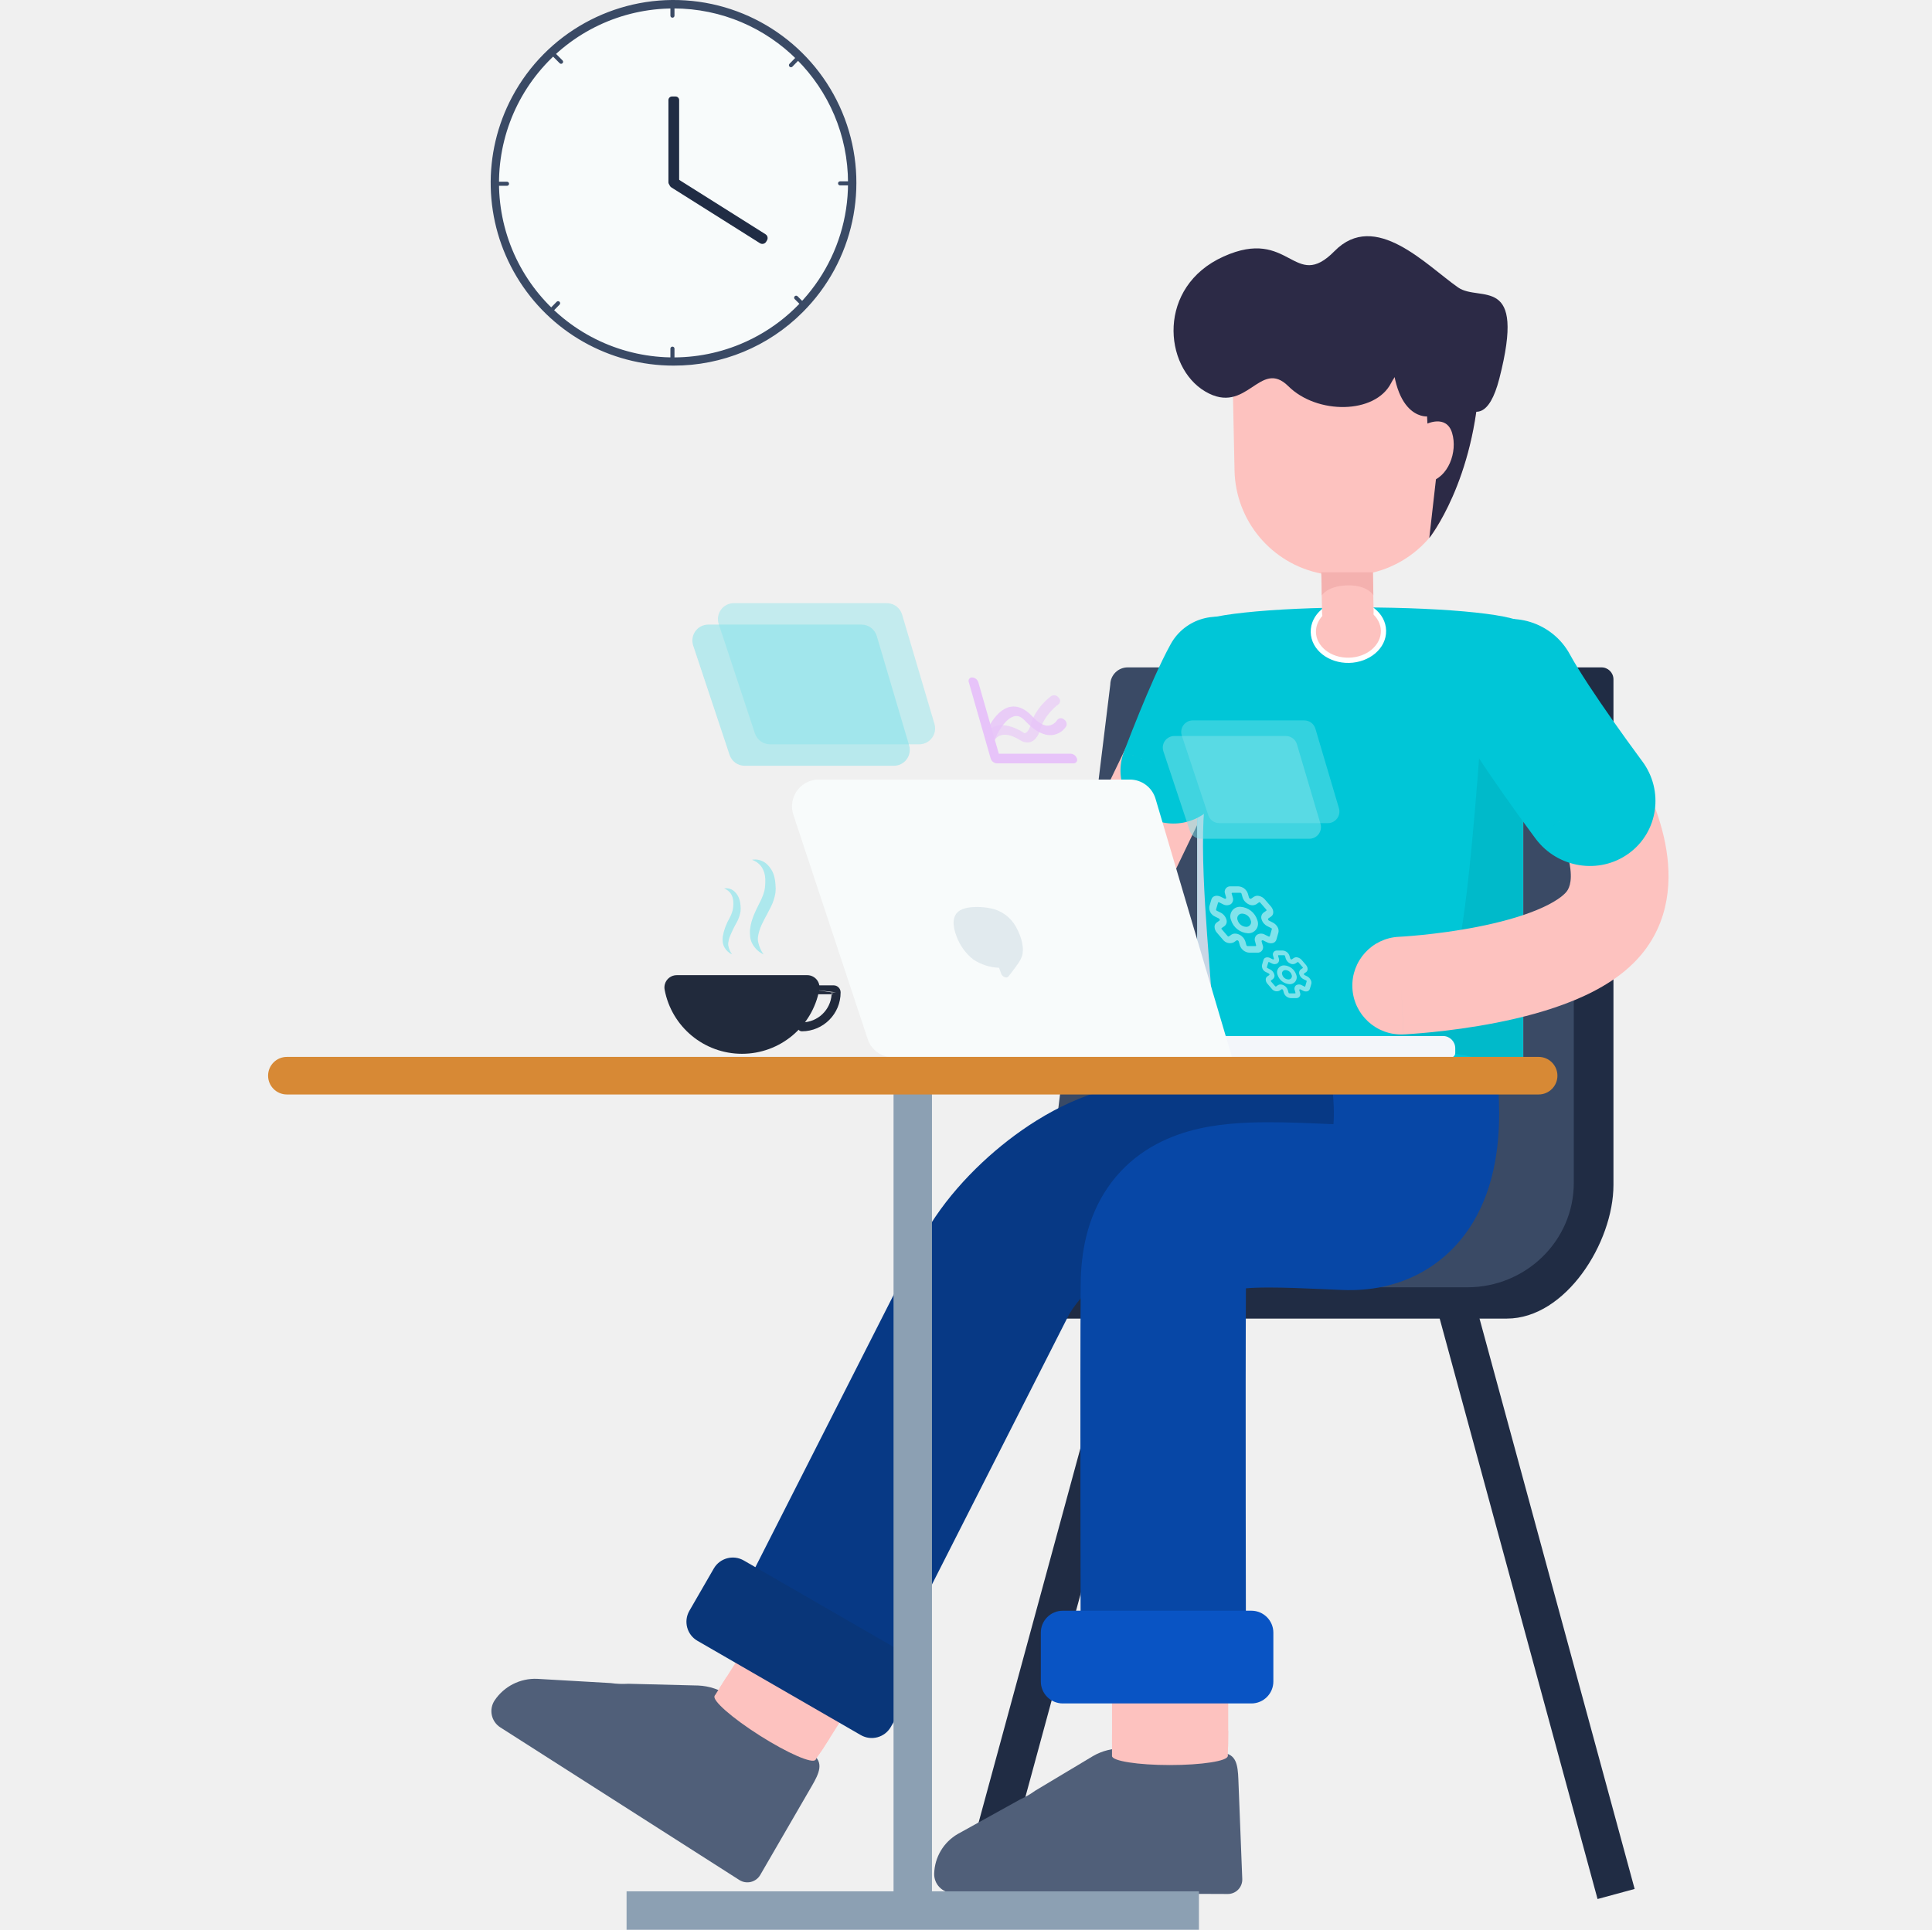
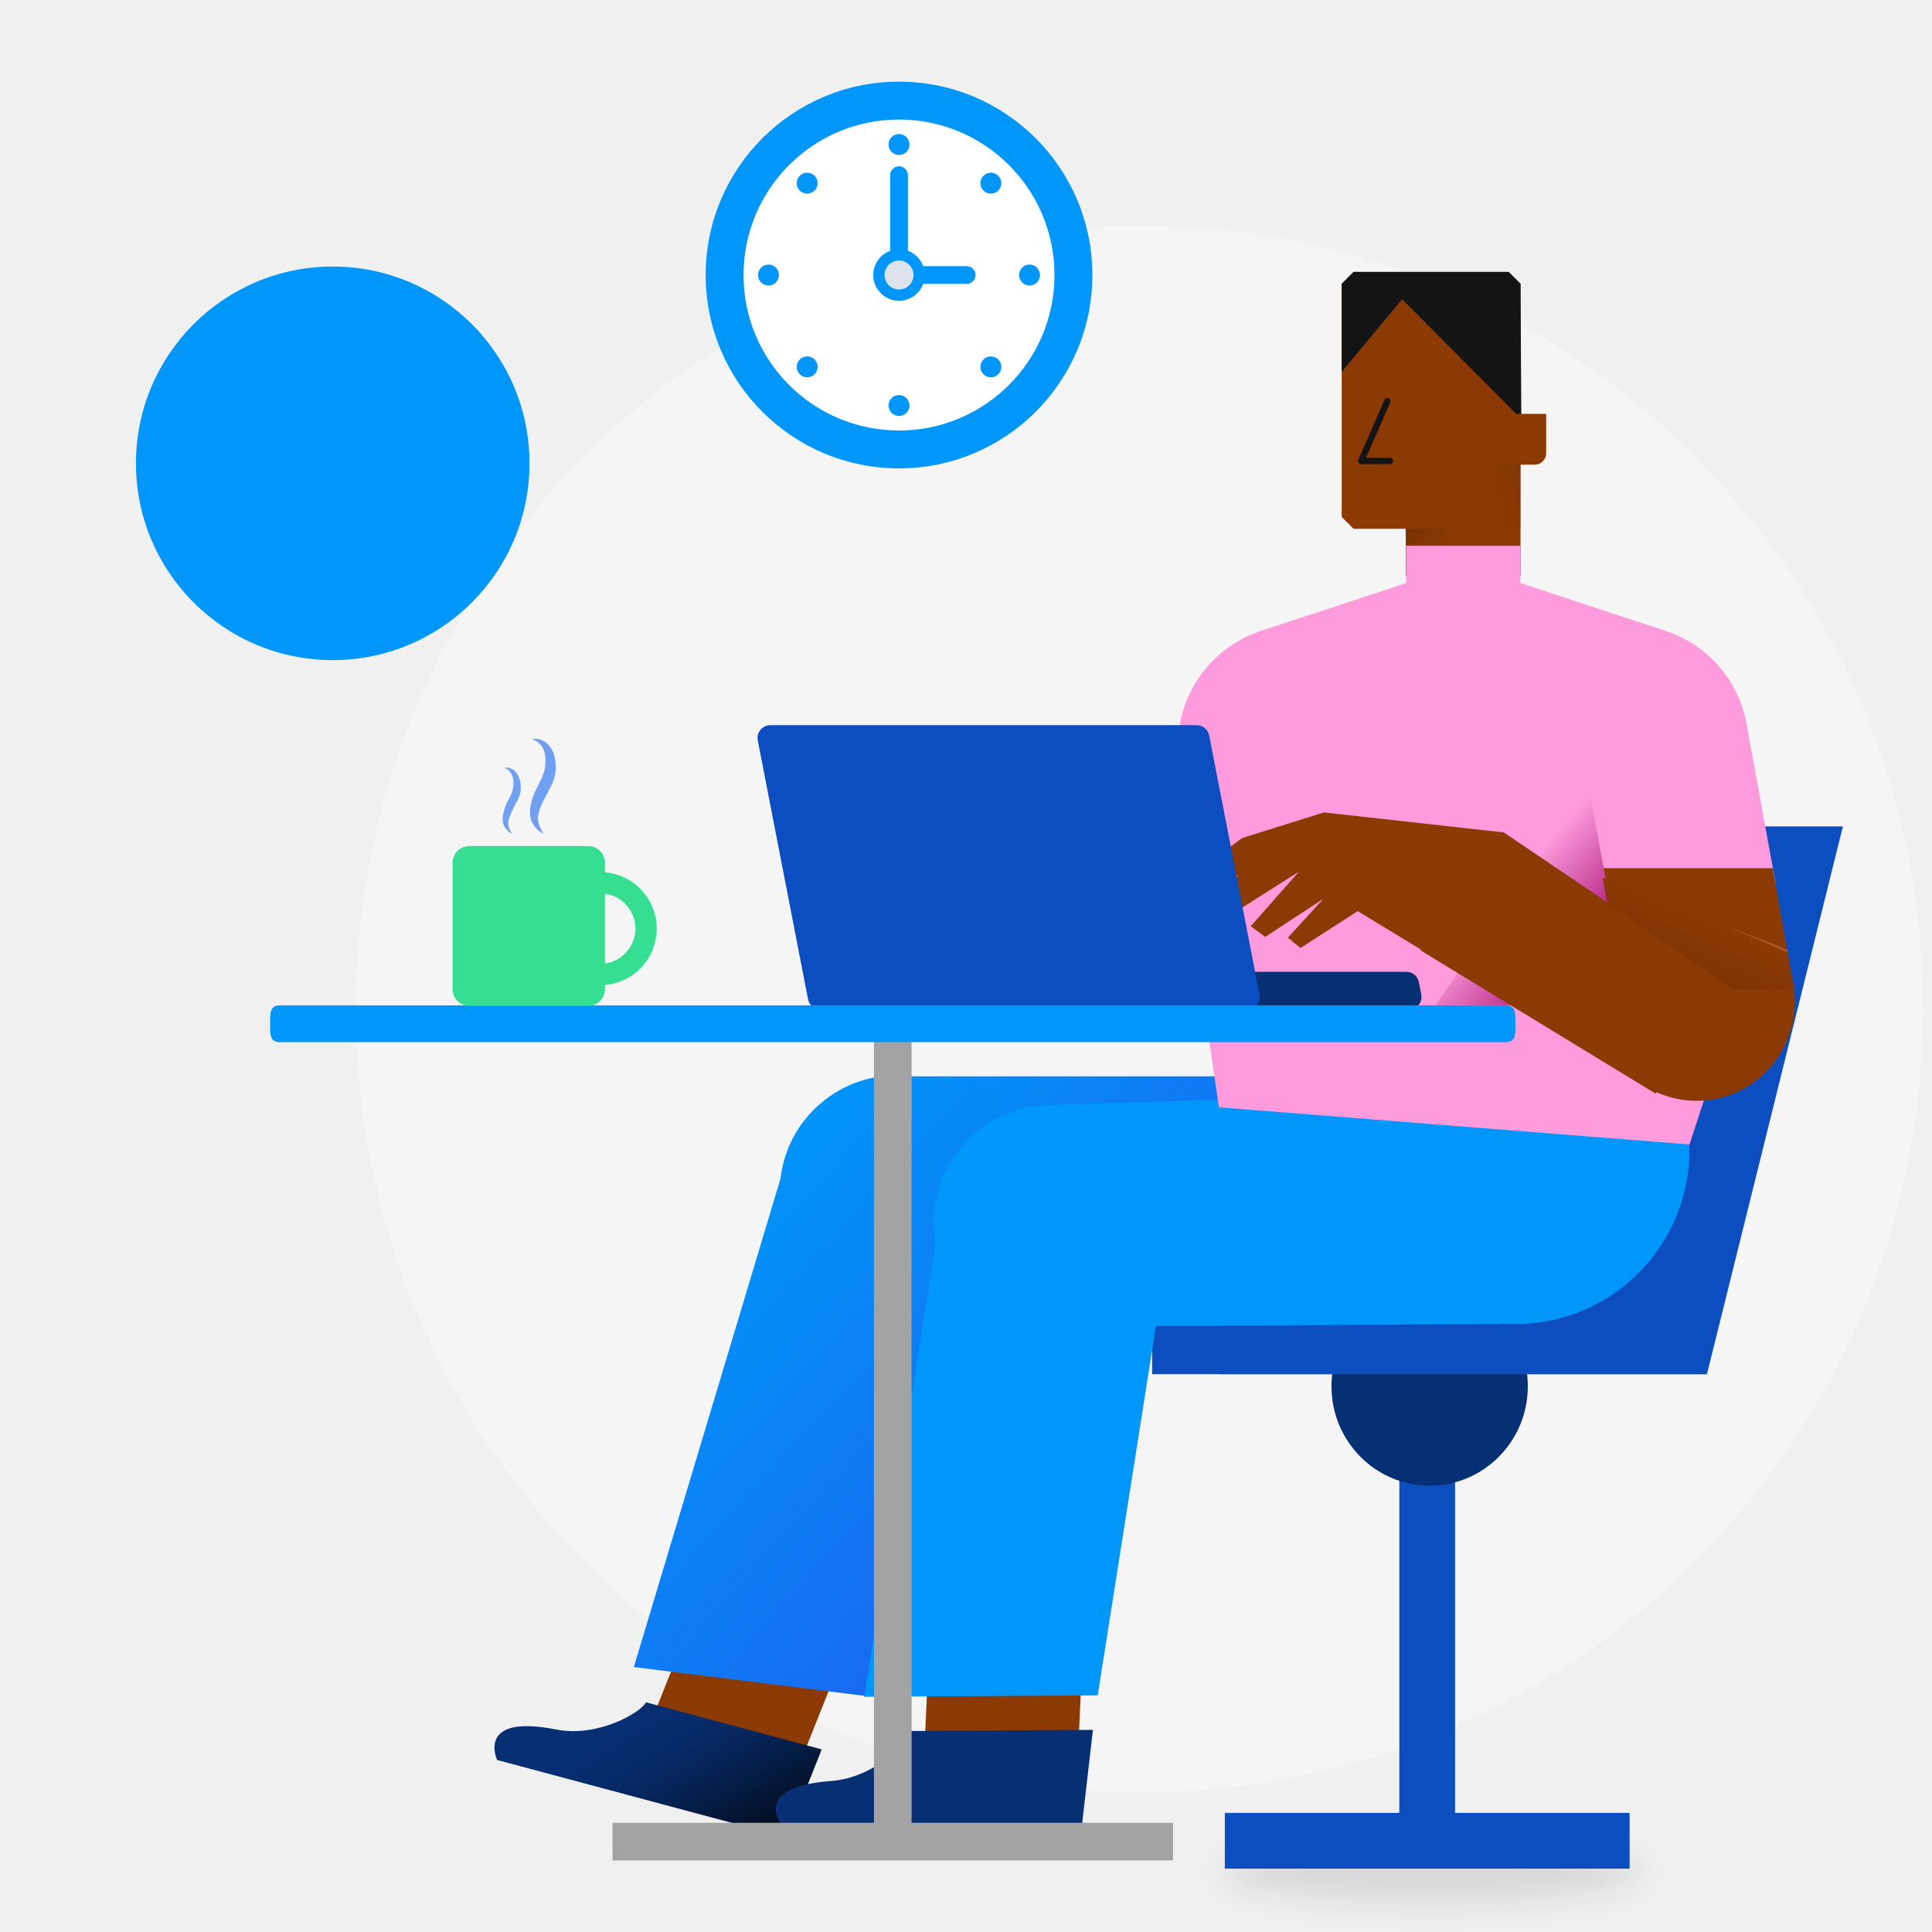
- <svg xmlns="http://www.w3.org/2000/svg" width="1081" height="1080" viewBox="0 0 1081 1080" fill="none">
-   <path fill-rule="evenodd" clip-rule="evenodd" d="M893.871 1062.8 794.69 698.039l20.752-5.642 99.181 364.763-20.752 5.64Zm-359.17 4.44L633.9 702.483l20.752 5.644-99.199 364.763-20.752-5.65Z" fill="#202C44" />
-   <path d="M541.245 720.37h102.216V383.129a9.734 9.734 0 0 1 9.827-9.624H896.03a6.685 6.685 0 0 1 6.737 6.608v283.032c0 32.259-26.706 74.807-59.631 74.807H540.837a8.868 8.868 0 0 1-8.846-9.661 9.251 9.251 0 0 1 9.254-7.921Z" fill="#202C44" />
-   <path d="M579.87 720.444h241.077c32.924 0 59.63-26.151 59.63-58.409v-288.53H631.061a9.737 9.737 0 0 0-9.827 9.624L579.87 720.444Z" fill="#3A4A65" />
-   <path fill-rule="evenodd" clip-rule="evenodd" d="M474.512 893.869c15.643 9.907 20.293 30.619 10.386 46.261l-24.355 38.459c-9.907 15.642-30.619 20.293-46.262 10.386s-20.293-30.619-10.386-46.261l24.356-38.459c9.906-15.642 30.618-20.293 46.261-10.386Z" fill="#FDC2BF" />
-   <path d="M454.261 999.479 425.39 1049.3a8.234 8.234 0 0 1-2.223 2.5 8.33 8.33 0 0 1-3.027 1.43c-1.094.26-2.231.3-3.342.12a8.21 8.21 0 0 1-3.124-1.2L279.94 966.74a10.808 10.808 0 0 1-3.146-15.158 27.279 27.279 0 0 1 23.727-12.011l41.178 2.369c3.286.462 6.609.592 9.92.388l38.995.981a32.52 32.52 0 0 1 17.323 5.83l46.509 32.462c6.755 4.719 3.942 10.753-.185 17.878Z" fill="#505F79" />
-   <path d="M456.305 984.864c1.547-2.444-9.835-12.426-25.423-22.295-15.587-9.87-29.478-15.889-31.026-13.445-1.547 2.444 9.835 12.426 25.423 22.295 15.588 9.869 29.478 15.889 31.026 13.445Z" fill="#FDC2BF" />
-   <path d="m406.494 938.59-6.644 10.512 56.429 35.738 7.976-12.122-57.761-34.128Z" fill="#FDC2BF" />
-   <path fill-rule="evenodd" clip-rule="evenodd" d="M654.713 898.772c17.954 0 32.508 14.554 32.508 32.508v44.122c0 17.953-14.554 32.508-32.508 32.508s-32.508-14.555-32.508-32.508V931.28c0-17.954 14.554-32.508 32.508-32.508Z" fill="#FDC2BF" />
-   <path d="m692.894 995.797 2.184 55.783a8.06 8.06 0 0 1-.525 3.19 8.148 8.148 0 0 1-1.736 2.74 8.082 8.082 0 0 1-2.67 1.83 8.06 8.06 0 0 1-3.175.64l-153.833-.61c-1.398 0-2.781-.29-4.067-.84a10.283 10.283 0 0 1-3.423-2.35 10.47 10.47 0 0 1-2.949-7.58 26.42 26.42 0 0 1 3.708-12.83 26.412 26.412 0 0 1 9.507-9.38l34.942-19.36a46.924 46.924 0 0 0 8.328-4.83l32.388-19.414a31.456 31.456 0 0 1 17.193-4.201l54.985 2.462c7.996.37 8.828 6.773 9.143 14.75Z" fill="#505F79" />
-   <path d="M654.583 987.819c17.887 0 32.388-2.27 32.388-5.071 0-2.801-14.501-5.071-32.388-5.071s-32.388 2.27-32.388 5.071c0 2.801 14.501 5.071 32.388 5.071Z" fill="#FDC2BF" />
-   <path d="M622.195 970.7v12.049h64.776l.241-14.066-65.017 2.017Z" fill="#FDC2BF" />
-   <path fill-rule="evenodd" clip-rule="evenodd" d="m773.466 692.577-128.871 6.537h-1.114c.017 0 .026.001.026.002.001.015-2.127.188-6.551 2.152-4.666 2.071-10.252 5.416-16.102 9.942-12.519 9.684-20.959 20.562-23.697 26.373l-.289.614-108.205 213.161-82.465-41.86L513.83 697.465c10.825-22.564 30.403-43.905 50.437-59.403 19.045-14.733 47.215-30.939 77.77-31.418l126.744-6.429 4.685 92.362Z" fill="#073985" />
-   <path fill-rule="evenodd" clip-rule="evenodd" d="M737.846 571.307c.003.01.006.02 44.161-13.709 44.155-13.73 44.159-13.719 44.162-13.707l.027.085.047.154.134.44c.106.351.246.818.414 1.393a256.42 256.42 0 0 1 1.322 4.691 336.126 336.126 0 0 1 3.89 15.871c2.795 12.717 6.01 30.751 6.675 49.56.619 17.467-.623 42.334-12.34 64.209-6.324 11.806-16.045 23.342-30.26 31.399-14.186 8.04-29.795 10.885-45.152 10.239h-.013c-3.44-.144-6.708-.287-9.826-.424-12.324-.539-22.312-.976-31.288-.966-5.47.006-9.592.199-12.668.472-.174 25.482-.174 76.066-.128 120.832.023 22.755.058 43.935.087 59.428.014 7.746.027 14.07.036 18.456l.016 6.83c0 .001 0 .002-46.241.111-46.24.109-46.24.108-46.24.107l-.015-6.85a70342.636 70342.636 0 0 1-.124-77.988c-.046-45.483-.047-97.543.14-123.002.13-17.678 3.429-37.116 15.024-54.149 12.234-17.971 29.486-27.167 45.532-31.709 14.955-4.233 30.798-5.003 44.477-5.019 11.244-.013 23.892.544 36.402 1.095.222-2.771.291-6.045.158-9.801-.392-11.077-2.407-23.103-4.577-32.976a242.246 242.246 0 0 0-2.805-11.455 161.855 161.855 0 0 0-.837-2.976c-.091-.311-.155-.523-.187-.629l-.024-.078.007.022.014.044Z" fill="#0747A6" />
-   <path fill-rule="evenodd" clip-rule="evenodd" d="M690.236 356.209c13.61 6.546 19.337 22.885 12.792 36.495l-83.709 174.061c-6.545 13.61-22.884 19.337-36.494 12.792s-19.337-22.884-12.792-36.494l83.709-174.062c6.545-13.61 22.884-19.337 36.494-12.792Z" fill="#FDC2BF" />
-   <path d="m724.95 162.484 22.209 4.664c20.876-.444 43.788-19.303 54.892-3.35l.685-.869c11.863-2.777 26.521 6.755 25.096 47.082-1.851 54.097-26.077 88.484-26.077 88.484a59.984 59.984 0 0 1-33.646 21.968 60.8 60.8 0 0 1-12.807 1.629h-3.183a59.11 59.11 0 0 1-12.956-1.111 60.075 60.075 0 0 1-48.415-57.669l-1.332-64.017c-.518-33.109 2.387-36.126 35.534-36.811Z" fill="#FDC2BF" />
-   <path d="M802.809 162.929c-10.771 13.862-13.436 5.256-23.708 19.506-3.498 52.765 19.377 50.618 19.377 50.618l1.703 31.296 3.424 2.517-3.887 34.238s25.633-32.017 28.187-91.093c1.74-40.309-13.233-49.895-25.096-47.082Z" fill="#2C2A46" />
-   <path d="M761.038 339.951c50.377 0 91.204 4.368 91.204 9.753v252.385c0 5.385-40.827 9.753-91.204 9.753-50.377 0-91.204-4.368-91.204-9.753V349.704c0-5.385 40.846-9.753 91.204-9.753Z" fill="#00C6D7" />
-   <path d="M844.599 594.409c1.074-50.747-5.959-168.269-5.959-168.269 5.33 8.347 13.658 29.612 13.658 29.612v138.805l-7.699-.148Zm-165.345-13.547c-.592-27.761-7.662-84.69-5.867-122.149 1.481-31.129 11.827-46.027 11.827-46.027-5.331 8.328-15.38 33.313-15.38 33.313v111.729l9.42 23.134Z" fill="#C8D6E5" />
-   <path fill-rule="evenodd" clip-rule="evenodd" d="M695.333 348.881c14.315 7.93 19.491 25.962 11.561 40.277-3.997 7.216-9.512 19.843-14.397 31.785a909.273 909.273 0 0 0-7.586 19.187c-.199.52-.35.919-.45 1.184l-.141.372v.002c-5.756 15.318-22.839 23.071-38.157 17.316-15.319-5.755-23.073-22.838-17.318-38.157l27.738 10.419a28784.706 28784.706 0 0 1-27.737-10.422l.189-.501.505-1.329a963.1 963.1 0 0 1 8.109-20.51c4.84-11.83 11.521-27.436 17.407-38.061 7.93-14.315 25.962-19.491 40.277-11.562Z" fill="#00C6D7" />
-   <path d="M754.806 369.538c10.842-.225 19.482-7.648 19.296-16.58-.185-8.931-9.125-15.989-19.968-15.764-10.842.226-19.482 7.649-19.296 16.58.185 8.932 9.125 15.989 19.968 15.764Z" fill="#FDC2BF" />
-   <path fill-rule="evenodd" clip-rule="evenodd" d="M754.163 338.656c-10.313.214-18.028 7.216-17.864 15.088.163 7.872 8.162 14.547 18.476 14.333 10.313-.215 18.028-7.216 17.864-15.088-.163-7.872-8.162-14.547-18.476-14.333Zm-20.788 15.149c-.207-9.992 9.356-17.836 20.728-18.072 11.372-.237 21.252 7.204 21.46 17.195.207 9.991-9.356 17.836-20.728 18.072-11.372.236-21.252-7.204-21.46-17.195Z" fill="#fff" />
-   <path d="M755.079 306.878h-3.183a59.236 59.236 0 0 1-12.956-1.128l.26 11.696.518 25.337a12.956 12.956 0 0 0 13.195 12.696h2.999a12.957 12.957 0 0 0 12.659-13.214l-.519-24.8-.259-12.215a60.521 60.521 0 0 1-12.714 1.628Z" fill="#FDC2BF" />
-   <path d="m739.403 322.573.185 10.678s2.98-5.348 14.306-5.644c11.327-.297 14.547 5.552 14.547 5.552l-.259-12.863h-28.871l.092 2.277Z" fill="#F4B1AF" />
-   <path d="M805.492 207.68s-18.229-10.753-27.15 6.718c-8.92 17.471-41.438 17.656-57.465 1.758s-23.153 16.749-46.546 2.924-27.058-58.668 10.272-75.51c37.329-16.842 39.346 20.118 62.092-3.035 22.745-23.153 51.32 7.903 69.18 20.358 12.178 8.421 38.199-8.088 23.042 50.969-11.345 44.122-33.425-4.182-33.425-4.182Z" fill="#2C2A46" />
-   <path d="m799.648 269.678-1.74-32.295s11.382-5.737 14.584 4.942c3.202 10.678-2.24 24.984-12.844 27.353Z" fill="#FDC2BF" />
-   <path d="M827.997 418.644s-7.587 110.341-14.935 120.002c-28.853 38.033-20.895 40.309-52.024 44.047 0 0 89.002 8.68 91.204 19.322V455.696l-24.245-37.052Z" fill="#00BACA" />
-   <path fill-rule="evenodd" clip-rule="evenodd" d="M820.07 354.258c14.688-11.861 36.21-9.569 48.071 5.119l-26.595 21.475" fill="#00C6D7" />
-   <path d="M667.447 579.807h139.934a6.863 6.863 0 0 1 6.866 6.866v2.646a2.535 2.535 0 0 1-2.535 2.536H667.447v-12.048Z" fill="#F3F6FA" />
-   <path d="m646.534 446.979 42.696 144.357a.335.335 0 0 1-.168.389.34.34 0 0 1-.147.037H499.696a14.974 14.974 0 0 1-14.213-10.272l-41.586-125.517a14.98 14.98 0 0 1 2.085-13.482 14.98 14.98 0 0 1 5.326-4.566 14.98 14.98 0 0 1 6.821-1.643h173.969a14.992 14.992 0 0 1 14.436 10.697Z" fill="#F8FBFB" />
-   <path opacity=".6" d="M568.394 518.566a20.816 20.816 0 0 0-14.158-10.234 40.51 40.51 0 0 0-7.643-.74c-3.295 0-7.736.425-10.309 2.498-3.239 2.573-3.59 7.57-1.036 14.066a29.607 29.607 0 0 0 9.253 12.77 27.77 27.77 0 0 0 14.492 4.701l1.221 3.368a3.262 3.262 0 0 0 2.795 2.054h.166a1.397 1.397 0 0 0 .981-.462c1.148-1.444 2.665-3.369 4.09-5.368l.611-.869a18.942 18.942 0 0 0 2.887-4.96c1.444-4.239.185-10.513-3.35-16.824Z" fill="#D2DFE6" />
-   <path fill-rule="evenodd" clip-rule="evenodd" d="M824.882 354.867c11.038-10.307 28.341-9.715 38.649 1.322l-19.444 18.158c19.444-18.158 19.448-18.153 19.452-18.148l.039.041.08.087.255.275a287.688 287.688 0 0 1 3.936 4.39 405.11 405.11 0 0 1 10.327 12.256c8.28 10.22 19.139 24.577 28.976 40.696 9.666 15.839 19.275 34.871 23.769 54.26 4.478 19.324 4.738 43.319-10.684 63.683-10.407 13.746-25.899 22.343-39.481 27.95-14.143 5.838-29.601 9.787-43.337 12.499-13.87 2.737-26.794 4.367-36.199 5.316a376.56 376.56 0 0 1-11.375.981c-1.379.097-2.474.165-3.249.209-.388.023-.695.039-.918.051l-.27.013-.086.004-.043.003c-.005 0-.01 0-1.272-27.315l1.262 27.315c-15.086.697-27.881-10.968-28.577-26.054-.697-15.079 10.958-27.869 26.034-28.576h.006l.006-.001h.008l.109-.006.601-.033c.558-.032 1.423-.085 2.557-.164 2.273-.16 5.611-.425 9.717-.839 8.26-.834 19.394-2.248 31.099-4.558 11.839-2.337 23.473-5.439 33.059-9.397 10.148-4.189 15.023-8.131 16.747-10.41l.004-.004c1.67-2.206 3.614-7.062 1.005-18.319-2.594-11.191-8.845-24.469-17.175-38.119-8.159-13.37-17.433-25.682-24.786-34.757a349.296 349.296 0 0 0-8.92-10.589 244.76 244.76 0 0 0-2.474-2.775c-.276-.304-.479-.525-.603-.66a8.327 8.327 0 0 0-.125-.135l-.001-.001-.007-.008-.005-.005-.002-.003c-10.293-11.038-9.696-28.33 1.336-38.633Z" fill="#FDC2BF" />
-   <path d="M700.185 901.446H594.656c-6.787 0-12.289 5.502-12.289 12.289v27.317c0 6.787 5.502 12.288 12.289 12.288h105.529c6.787 0 12.289-5.501 12.289-12.288v-27.317c0-6.787-5.502-12.289-12.289-12.289Z" fill="#0954C4" />
-   <path d="m507.56 926.099-91.39-52.764c-5.878-3.393-13.394-1.38-16.787 4.498l-13.659 23.657c-3.393 5.878-1.379 13.394 4.499 16.787l91.39 52.764c5.878 3.394 13.394 1.38 16.787-4.497l13.658-23.658c3.394-5.877 1.38-13.393-4.498-16.787Z" fill="#093679" />
-   <path fill-rule="evenodd" clip-rule="evenodd" d="M499.955 1059.37V602.015h21.506v457.355h-21.506Z" fill="#8CA0B3" />
-   <path fill-rule="evenodd" clip-rule="evenodd" d="M827.916 350.606c18.086-9.448 40.699-2.425 50.506 15.687 4.944 9.129 14.596 23.564 23.948 36.872a1149.03 1149.03 0 0 0 15.203 21.108l.951 1.283.299.403.002.002c12.341 16.538 9.003 39.663-7.457 51.653-16.46 11.991-39.81 8.304-52.153-8.234l29.804-21.71c-29.804 21.71-29.804 21.709-29.806 21.708l-.403-.543a1102.665 1102.665 0 0 1-4.895-6.657 1226.94 1226.94 0 0 1-12.423-17.345c-9.265-13.184-21.285-30.884-28.565-44.328-9.807-18.111-3.096-40.452 14.989-49.899Z" fill="#00C6D7" />
-   <path fill-rule="evenodd" clip-rule="evenodd" d="M670.834 1080H350.583v-21.51h320.251V1080Z" fill="#8CA0B3" />
-   <path d="M415.154 589.764a44.012 44.012 0 0 0 43.271-35.923 6.873 6.873 0 0 0-1.499-5.637 6.88 6.88 0 0 0-2.374-1.816 6.878 6.878 0 0 0-2.92-.635h-72.974a6.882 6.882 0 0 0-6.664 5.105 6.876 6.876 0 0 0-.128 2.983 44.032 44.032 0 0 0 43.288 35.923Z" fill="#212A3C" />
-   <path fill-rule="evenodd" clip-rule="evenodd" d="M455.926 553.951a2.499 2.499 0 0 1 2.499-2.498h7.995a3.921 3.921 0 0 1 3.924 3.919v.005h-2.499l2.499-.01v.005a21.726 21.726 0 0 1-21.624 21.806 2.498 2.498 0 0 1-.024-4.997 16.733 16.733 0 0 0 16.621-15.731h1.103a1.073 1.073 0 0 1-1.073-1.064l2.498-.009m-2.498.009c.001.356-.009.711-.03 1.064h-6.892a2.5 2.5 0 0 1-2.499-2.499" fill="#212A3C" />
-   <path opacity=".6" d="M420.706 481.2a9.676 9.676 0 0 1 7.977 2.072 14.195 14.195 0 0 1 4.59 7.533c.348 1.407.559 2.845.629 4.294a21.866 21.866 0 0 1 0 4.386 26.719 26.719 0 0 1-2.646 8.18c-2.351 4.849-5.034 8.847-6.367 13.214l-.444 1.648-.315 1.684a8.616 8.616 0 0 0 .111 3.128 18.623 18.623 0 0 0 2.961 6.773 13.696 13.696 0 0 1-6.033-5.552 10.89 10.89 0 0 1-1.444-4.368c0-.703-.092-1.425-.129-2.147-.037-.721 0-1.443.111-2.165.648-5.811 3.442-10.771 5.552-15.12a29.812 29.812 0 0 0 2.462-6.311c.417-2.214.572-4.469.462-6.719a12.948 12.948 0 0 0-1.851-6.237 10.634 10.634 0 0 0-5.626-4.293Zm-15.563 16.045a6.794 6.794 0 0 1 2.935.109 6.795 6.795 0 0 1 2.617 1.335 9.992 9.992 0 0 1 3.183 5.256c.259.968.421 1.96.481 2.961a15.268 15.268 0 0 1 0 3.053 18.755 18.755 0 0 1-1.85 5.701 68.785 68.785 0 0 0-4.442 9.253l-.315 1.148c0 .389-.111.777-.222 1.166a5.575 5.575 0 0 0 0 2.184 12.949 12.949 0 0 0 2.055 4.719 9.384 9.384 0 0 1-4.202-3.868 7.835 7.835 0 0 1-.999-3.035 14.911 14.911 0 0 1 0-3.017 31.648 31.648 0 0 1 3.868-10.512 20.314 20.314 0 0 0 1.721-4.405 19.27 19.27 0 0 0 .315-2.295c.046-.795.046-1.592 0-2.387a8.828 8.828 0 0 0-1.277-4.331 7.401 7.401 0 0 0-3.868-3.035Z" fill="#80E3EB" />
-   <path d="m504.749 343.93 18.1 61.204a8.882 8.882 0 0 1-8.532 11.419h-83.468a8.944 8.944 0 0 1-8.458-6.107l-20.247-61.186a8.908 8.908 0 0 1 1.239-8.01 8.892 8.892 0 0 1 7.219-3.686h85.615a8.884 8.884 0 0 1 8.532 6.366Z" fill="#80E3EB" fill-opacity=".4" />
-   <path d="m490.572 355.941 18.1 61.186a8.911 8.911 0 0 1 .231 4.099 8.915 8.915 0 0 1-4.784 6.399 8.902 8.902 0 0 1-3.997.939h-83.45a8.898 8.898 0 0 1-8.458-6.107l-20.358-61.185a8.925 8.925 0 0 1 4.404-10.734 8.931 8.931 0 0 1 4.054-.982h85.708a8.926 8.926 0 0 1 8.55 6.385Z" fill="#80E3EB" fill-opacity=".5" />
-   <path d="m735.997 407.818 13.178 44.528a6.508 6.508 0 0 1-1.028 5.719 6.494 6.494 0 0 1-5.191 2.61h-60.741a6.516 6.516 0 0 1-6.163-4.442l-14.806-44.547a6.48 6.48 0 0 1 3.197-7.802 6.487 6.487 0 0 1 2.948-.712h62.314a6.482 6.482 0 0 1 6.292 4.646Z" fill="#80E3EB" fill-opacity=".4" />
-   <path d="m725.67 416.554 13.177 44.528a6.494 6.494 0 0 1-6.218 8.329h-60.741a6.514 6.514 0 0 1-6.163-4.442l-14.806-44.547a6.48 6.48 0 0 1 3.197-7.802 6.486 6.486 0 0 1 2.947-.712h62.315a6.477 6.477 0 0 1 6.292 4.646Z" fill="#80E3EB" fill-opacity=".5" />
-   <path d="M600.691 427.214h-42.918a3.85 3.85 0 0 1-3.461-2.702l-12.234-42.697a1.94 1.94 0 0 1 .197-1.844 1.946 1.946 0 0 1 1.654-.839 3.867 3.867 0 0 1 3.461 2.683l11.475 40.013H599.1a3.864 3.864 0 0 1 3.46 2.684 1.953 1.953 0 0 1-.929 2.49 1.954 1.954 0 0 1-.94.212Z" fill="#E7C3F9" />
-   <path opacity=".6" d="M574.8 415.517a7.56 7.56 0 0 1-3.702-1.074c-10.771-6.903-14.25-.703-14.398-.426a2.484 2.484 0 0 1-2.805.904 2.488 2.488 0 0 1-.897-.533 3.127 3.127 0 0 1-1.462-3.702c1.962-3.701 8.995-8.495 21.598-.407.407.13 2.369-.204 3.702-5.09 2.72-9.438 11.104-15.49 11.511-15.749a3.185 3.185 0 0 1 3.961.962 2.482 2.482 0 0 1 0 3.702s-7.773 5.552-10.142 13.806c-1.296 4.405-3.369 6.959-6.2 7.551a5.62 5.62 0 0 1-1.166.056Z" fill="#E7C3F9" />
-   <path opacity=".8" d="M554.83 414.906a3.254 3.254 0 0 1-1.628-.462 3.315 3.315 0 0 1-1.851-3.702c.629-1.573 6.292-15.324 15.749-15.324h.112c2.424 0 6.144.981 10.216 5.33 3.164 3.406 6.014 5.219 8.439 5.386a6.592 6.592 0 0 0 5.7-3.239 2.541 2.541 0 0 1 3.702-.278 3.096 3.096 0 0 1 1.388 3.702 10.588 10.588 0 0 1-9.587 5.108c-4.257-.278-8.736-2.924-13.325-7.847-2.369-2.536-4.016-2.85-5.053-2.869-4.997 0-9.994 7.94-11.974 12.955a1.855 1.855 0 0 1-1.888 1.24Z" fill="#E7C3F9" />
-   <path d="M703.537 533.186h-4.46a5.99 5.99 0 0 1-5.367-4.164l-.593-2.091a1.05 1.05 0 0 0-.536-.611.705.705 0 0 0-.722 0l-1.499 1.037a4.963 4.963 0 0 1-6.145-1.518l-3.331-3.868a5.072 5.072 0 0 1-1.314-3.165 2.848 2.848 0 0 1 1.222-2.517l1.499-1.055a.533.533 0 0 0 .185-.61 1.066 1.066 0 0 0-.537-.63l-2.11-1.036a5.355 5.355 0 0 1-3.165-5.7l1.129-3.85c.574-1.999 2.943-2.683 5.256-1.536l2.11 1.036a.609.609 0 0 0 .704 0 .498.498 0 0 0 .185-.61l-.593-2.092a3.038 3.038 0 0 1 2.98-4.164h4.442a5.98 5.98 0 0 1 5.367 4.164l.592 2.092a1.052 1.052 0 0 0 .537.61.663.663 0 0 0 .722 0l1.517-1.036a3.707 3.707 0 0 1 3.035-.407 5.883 5.883 0 0 1 3.091 1.943l3.332 3.85c1.721 1.98 1.85 4.552.111 5.7l-1.499 1.036a.534.534 0 0 0-.186.63.98.98 0 0 0 .537.61l2.092 1.055a6.298 6.298 0 0 1 2.683 2.517c.572.95.745 2.088.481 3.165l-1.11 3.868a2.789 2.789 0 0 1-1.98 1.943 4.627 4.627 0 0 1-3.276-.425l-2.11-1.037a.685.685 0 0 0-.722 0 .52.52 0 0 0-.185.611l.611 2.091a3.04 3.04 0 0 1-1.502 3.87c-.46.221-.968.322-1.478.294Zm-12.4-10.678a5.224 5.224 0 0 1 2.369.611 6.39 6.39 0 0 1 3.313 3.812l.592 2.091a.668.668 0 0 0 .611.463h4.46a.34.34 0 0 0 .16-.039.342.342 0 0 0 .187-.26.339.339 0 0 0-.014-.164l-.555-2.091a3.312 3.312 0 0 1 1.11-3.812 4.29 4.29 0 0 1 4.424 0l2.11 1.036a.6.6 0 0 0 .37 0 .388.388 0 0 0 .136-.086.388.388 0 0 0 .086-.136l1.11-3.868a.387.387 0 0 0 0-.352.533.533 0 0 0-.296-.277l-2.11-1.055a6.34 6.34 0 0 1-3.294-3.813 3.315 3.315 0 0 1 1.11-3.831l1.5-1.036a.402.402 0 0 0 .148-.296.602.602 0 0 0-.148-.352l-3.35-3.85a.558.558 0 0 0-.333-.222.486.486 0 0 0-.352 0l-1.499 1.055a4.367 4.367 0 0 1-4.423 0 6.453 6.453 0 0 1-3.313-3.831l-.592-2.091a.649.649 0 0 0-.593-.463h-4.571a.332.332 0 0 0-.358.296.332.332 0 0 0 .025.167l.592 2.091a3.333 3.333 0 0 1-1.11 3.831 4.367 4.367 0 0 1-4.424 0l-2.091-1.055c-.278-.129-.537 0-.592.185l-1.129 3.85a.632.632 0 0 0 .352.648l2.109 1.036a6.37 6.37 0 0 1 3.313 3.831 3.312 3.312 0 0 1-1.11 3.813l-1.518 1.055a.32.32 0 0 0-.101.121.323.323 0 0 0-.028.156.453.453 0 0 0 .148.352l3.331 3.868a.533.533 0 0 0 .685.166l1.499-1.036a3.572 3.572 0 0 1 2.073-.518h-.019Zm7.107-.204a10.544 10.544 0 0 1-9.457-7.403 5.348 5.348 0 0 1 5.237-7.403 10.55 10.55 0 0 1 9.458 7.403 5.351 5.351 0 0 1-5.238 7.403Zm-3.165-10.993a2.649 2.649 0 0 0-2.334 1.123 2.65 2.65 0 0 0-.257 2.578 5.227 5.227 0 0 0 4.701 3.702 2.65 2.65 0 0 0 2.8-2.379 2.645 2.645 0 0 0-.209-1.323 5.216 5.216 0 0 0-4.701-3.701Zm30.296 47.286h-3.183a4.289 4.289 0 0 1-3.85-2.98l-.426-1.499a.73.73 0 0 0-.388-.444.523.523 0 0 0-.519 0l-1.073.74a3.496 3.496 0 0 1-4.386-1.073l-2.388-2.776a3.577 3.577 0 0 1-.944-2.258 2.05 2.05 0 0 1 .189-1.041 2.05 2.05 0 0 1 .681-.81l1.074-.74a.368.368 0 0 0 .129-.444.695.695 0 0 0-.388-.444l-1.499-.759a3.704 3.704 0 0 1-2.258-4.072l.796-2.757c.407-1.425 2.109-1.851 3.701-1.092l1.499.74a.503.503 0 0 0 .518 0 .373.373 0 0 0 .13-.444l-.444-1.499a2.188 2.188 0 0 1 .26-2.076 2.194 2.194 0 0 1 1.886-.904h3.184a4.26 4.26 0 0 1 3.831 2.98l.425 1.499a.72.72 0 0 0 .389.444.523.523 0 0 0 .518 0l1.074-.74a2.57 2.57 0 0 1 2.184-.296 4.327 4.327 0 0 1 2.22 1.388l2.369 2.757c1.24 1.425 1.277 3.257.093 4.072l-1.092.759c-.185.111-.148.333-.13.444a.757.757 0 0 0 .389.444l1.499.74a4.44 4.44 0 0 1 1.851 1.851 2.961 2.961 0 0 1 .426 2.313l-.815 2.758a1.996 1.996 0 0 1-1.406 1.407 3.333 3.333 0 0 1-2.351-.297l-1.517-.758a.465.465 0 0 0-.5 0 .349.349 0 0 0-.13.444l.426 1.499a2.164 2.164 0 0 1-2.054 2.924Zm-8.884-7.643a3.973 3.973 0 0 1 1.703.425 4.546 4.546 0 0 1 2.369 2.739l.426 1.499a.5.5 0 0 0 .444.334h3.183a.243.243 0 0 0 .258-.213.25.25 0 0 0-.017-.121l-.426-1.499a2.349 2.349 0 0 1 .796-2.739 3.11 3.11 0 0 1 3.164 0l1.5.759a.338.338 0 0 0 .259 0 .272.272 0 0 0 .1-.055.277.277 0 0 0 .066-.093l.796-2.758a.295.295 0 0 0 0-.259.475.475 0 0 0-.222-.203l-1.499-.741a4.633 4.633 0 0 1-2.369-2.739 2.37 2.37 0 0 1 .796-2.739l1.073-.759a.21.21 0 0 0 .084-.086.217.217 0 0 0 .027-.117.33.33 0 0 0-.111-.241l-2.387-2.776a.59.59 0 0 0-.241-.148.338.338 0 0 0-.259 0l-1.073.74a3.106 3.106 0 0 1-3.165 0 4.585 4.585 0 0 1-2.369-2.739l-.426-1.499a.478.478 0 0 0-.425-.333h-3.184a.238.238 0 0 0-.12.022.25.25 0 0 0-.094.077.25.25 0 0 0-.044.114.246.246 0 0 0 .018.12l.425 1.499a2.405 2.405 0 0 1-.795 2.739 3.106 3.106 0 0 1-3.165 0l-1.518-.74c-.185-.092-.37 0-.407.111l-.814 2.758a.442.442 0 0 0 .259.462l1.499.759a4.483 4.483 0 0 1 2.369 2.739 2.366 2.366 0 0 1-.796 2.739l-1.073.741a.202.202 0 0 0-.028.101c0 .036.01.071.028.102a.475.475 0 0 0 0 .259l2.387 2.758a.46.46 0 0 0 .5.129l1.073-.758a2.645 2.645 0 0 1 1.425-.37Zm5.09-.149a7.568 7.568 0 0 1-6.774-5.256 3.85 3.85 0 0 1 3.702-5.274 7.55 7.55 0 0 1 6.773 5.274 3.839 3.839 0 0 1-1.856 4.862 3.826 3.826 0 0 1-1.845.394Zm-2.258-7.884a1.846 1.846 0 0 0-1.688.777 1.857 1.857 0 0 0-.163 1.851 3.7 3.7 0 0 0 3.368 2.61 1.852 1.852 0 0 0 1.851-2.61 3.7 3.7 0 0 0-3.368-2.628Z" fill="#80E3EB" />
-   <path d="M376.869 202.711c55.195 0 99.94-44.744 99.94-99.939 0-55.196-44.745-99.94-99.94-99.94s-99.939 44.745-99.939 99.94 44.744 99.939 99.939 99.939Z" fill="#F8FBFB" />
-   <path d="M376.259 193.994h-.019a1.13 1.13 0 0 0-1.129 1.129v5.645c0 .624.506 1.129 1.129 1.129h.019c.623 0 1.129-.505 1.129-1.129v-5.645a1.13 1.13 0 0 0-1.129-1.129Zm0-191.995h-.019a1.13 1.13 0 0 0-1.129 1.129v5.644a1.13 1.13 0 0 0 1.129 1.13h.019a1.13 1.13 0 0 0 1.129-1.13V3.128a1.13 1.13 0 0 0-1.129-1.13Zm99.421 99.477h-5.645c-.623 0-1.129.505-1.129 1.129v.018c0 .624.506 1.129 1.129 1.129h5.645c.623 0 1.129-.505 1.129-1.129v-.018c0-.624-.506-1.129-1.129-1.129Zm-191.987.226-5.645.012a1.128 1.128 0 0 0-1.127 1.131v.018a1.13 1.13 0 0 0 1.132 1.127l5.644-.012a1.129 1.129 0 0 0 1.127-1.131v-.019a1.128 1.128 0 0 0-1.131-1.126Zm166.557 69.694a1.124 1.124 0 0 1-1.591 0l-3.998-3.997a1.131 1.131 0 0 1 0-1.592 1.131 1.131 0 0 1 1.592 0l3.997 3.998a1.147 1.147 0 0 1 0 1.591ZM314.74 35.386a1.127 1.127 0 0 1-1.591 0l-3.98-4.016a1.1 1.1 0 0 1-.247-1.214 1.11 1.11 0 0 1 .247-.359 1.126 1.126 0 0 1 .796-.336 1.106 1.106 0 0 1 .796.336l3.979 3.998a1.121 1.121 0 0 1 .336.795 1.121 1.121 0 0 1-.336.796Zm130.944-3.728-3.939 4.043a1.129 1.129 0 0 0 .021 1.596l.013.013a1.129 1.129 0 0 0 1.596-.02l3.94-4.043a1.129 1.129 0 0 0-.021-1.597l-.013-.012a1.13 1.13 0 0 0-1.597.02ZM311.456 168.899l-3.945 4.037a1.13 1.13 0 0 0 .018 1.597l.013.013a1.13 1.13 0 0 0 1.597-.019l3.945-4.037a1.128 1.128 0 0 0-.018-1.596l-.014-.013a1.128 1.128 0 0 0-1.596.018Z" fill="#3A4A65" />
-   <path d="M376.869 204.617A102.312 102.312 0 0 1 286.632 54.07a102.309 102.309 0 1 1 162.526 120.621 101.553 101.553 0 0 1-72.289 29.926Zm0-199.88a97.646 97.646 0 0 0-95.789 116.684 97.64 97.64 0 0 0 133.133 71.175 97.646 97.646 0 0 0 60.282-90.213 97.754 97.754 0 0 0-97.626-97.664v.019Z" fill="#3A4A65" />
-   <path clip-rule="evenodd" d="M376 102V56h2v46h-2Z" stroke="#202C44" stroke-width="4" stroke-miterlimit="10" stroke-linejoin="round" />
-   <path clip-rule="evenodd" d="M426.548 134 377 102.784l.452-.784L427 133.216l-.452.784Z" stroke="#202C44" stroke-width="5" stroke-miterlimit="10" stroke-linejoin="round" />
-   <path d="M860.904 591.503H160.512c-5.805 0-10.512 4.706-10.512 10.512 0 5.805 4.707 10.512 10.512 10.512h700.392c5.805 0 10.512-4.707 10.512-10.512 0-5.806-4.707-10.512-10.512-10.512Z" fill="#D78935" />
+ <svg xmlns="http://www.w3.org/2000/svg" width="1080" height="1080" viewBox="0 0 1080 1080" fill="none">
+   <g clip-path="url(#clip0_204_33409)">
+     <g opacity="0.1" filter="url(#filter0_f_204_33409)">
+       <path d="M918 1046.5C918 1056.72 865.393 1065 800.5 1065C735.607 1065 683 1056.72 683 1046.5C683 1036.28 735.607 1028 800.5 1028C865.393 1028 918 1036.28 918 1046.5Z" fill="#0A0F1A" />
+     </g>
+     <path d="M199 564C199 805.9 395.099 1002 637 1002C878.901 1002 1075 805.9 1075 564C1075 322.099 878.901 126 637 126C395.099 126 199 322.099 199 564Z" fill="#F5F5F5" />
+     <path d="M76 259C76 319.751 125.249 369 186 369C246.751 369 296 319.751 296 259C296 198.249 246.751 149 186 149C125.249 149 76 198.249 76 259Z" fill="#0096FA" />
+     <path d="M757.98 461.965H1030.2L954.193 768.18H681.979L757.98 461.965Z" fill="#0C4EC0" />
+     <path d="M438.916 1006.27L468.543 932.02L388.782 900.193L359.155 974.441L438.916 1006.27Z" fill="#8C3A03" />
+     <path d="M602.14 990.789L605.801 910.932L520.015 906.999L516.354 986.857L602.14 990.789Z" fill="#8C3A03" />
+     <path d="M459.353 977.916L361.128 951.597C358.214 957.233 334.341 971.49 310.74 966.771C265.783 957.933 277.891 983.838 277.891 983.838L439.729 1027.2L459.353 977.916Z" fill="url(#paint0_linear_204_33409)" />
+     <path d="M910.963 1013.42H684.689V1044.59H910.963V1013.42Z" fill="#0C4EC0" />
+     <path d="M813.404 1028.33L813.404 802.053L782.241 802.053L782.241 1028.33L813.404 1028.33Z" fill="#0C4EC0" />
+     <path d="M799.181 830.507C829.488 830.507 854.056 805.635 854.056 774.955C854.056 744.274 829.488 719.402 799.181 719.402C768.875 719.402 744.307 744.274 744.307 774.955C744.307 805.635 768.875 830.507 799.181 830.507Z" fill="#072F73" />
+     <path d="M782.356 601.659L509.089 601.659C473.405 597.208 440.82 622.582 436.367 658.288C436.343 658.48 436.319 658.672 436.295 658.864L354.315 931.907L483.621 948.032L548.635 731.36L715.162 752.128C723.101 757.212 824.379 740.755 834.355 742C870.039 746.45 810.65 741.031 815.103 705.326C819.34 669.788 818.04 606.109 782.356 601.659Z" fill="url(#paint1_linear_204_33409)" />
+     <path d="M953.546 768.179H644.041V737.016H961.095L953.546 768.179Z" fill="#0C4EC0" />
+     <path d="M610.951 967L509.262 967.628C507.945 973.834 488.7 993.903 464.498 995.602C418.806 998.983 437.34 1020.76 437.34 1020.76L604.884 1019.72L610.951 967Z" fill="#072F73" />
+     <path d="M483.091 948.525L613.641 947.719L658.003 666L527.454 666.806L483.091 948.525Z" fill="#0096FA" />
+     <path d="M587.709 748.244C623.759 748.021 652.803 718.616 652.581 682.566C652.359 646.516 622.954 617.473 586.904 617.695C550.854 617.917 521.809 647.321 522.031 683.371C522.254 719.421 551.659 748.466 587.709 748.244Z" fill="#0096FA" />
+     <path d="M847.728 740.153C901.452 739.822 944.734 696.002 944.403 642.277C944.071 588.552 900.253 545.268 846.528 545.599C792.803 545.931 749.519 589.752 749.85 643.477C750.181 697.202 794.003 740.485 847.728 740.153Z" fill="#0096FA" />
+     <path d="M845.877 609.461L586.908 617.692L587.673 741.655L839.28 740.103L845.877 609.461Z" fill="#0096FA" />
+     <path d="M939.011 672.294L953.867 535.471H821.084L939.011 672.294Z" fill="#0096FA" />
+     <path d="M756.652 152H843.345L849.972 158.627V321.755H785.883V295.611H756.652C754.11 293.069 752.658 291.617 750.025 288.984V158.627L756.652 152Z" fill="#8C3A03" />
+     <path d="M843.345 152L849.972 158.627L850.426 233.337L849.881 233.7L783.795 167.251L750.025 207.919V158.627L756.652 152H843.345Z" fill="#141414" />
+     <path d="M857.87 259.753H839.715V231.34H864.316V253.399C864.316 256.939 861.411 259.753 857.87 259.753Z" fill="#8C3A03" />
+     <path d="M835.084 294.431H849.972V259.754H835.084V294.431Z" fill="url(#paint2_linear_204_33409)" />
+     <path d="M808.487 295.52H785.883V304.597H808.487V295.52Z" fill="url(#paint3_linear_204_33409)" />
+     <path fill-rule="evenodd" clip-rule="evenodd" d="M776.24 222.644C777.131 223.034 777.538 224.073 777.148 224.965L763.612 255.903H776.986C777.959 255.903 778.748 256.692 778.748 257.665C778.748 258.638 777.959 259.427 776.986 259.427H760.918C760.324 259.427 759.769 259.127 759.444 258.629C759.118 258.131 759.066 257.503 759.304 256.959L773.919 223.552C774.309 222.661 775.348 222.254 776.24 222.644Z" fill="#141414" />
+     <path d="M976.388 404.922C972.043 380.398 954.576 360.309 930.954 352.617L849.861 325.921V305.107H786.054V325.921L775.737 329.36L704.961 352.617C681.339 360.399 663.872 380.489 659.527 404.922L670.735 545.608L681.355 619L944.431 639.776L992.531 493.443L976.388 404.922Z" fill="#FD9BDC" />
+     <path d="M907.627 553.059H1002.9L990.96 485.312H895.863L907.627 553.059Z" fill="#8C3A03" />
+     <path d="M948.494 615.388C978.8 615.388 1003.37 590.516 1003.37 559.835C1003.37 529.155 978.8 504.283 948.494 504.283C918.187 504.283 893.619 529.155 893.619 559.835C893.619 590.516 918.187 615.388 948.494 615.388Z" fill="#8C3A03" />
+     <path d="M888.065 440L910.75 561.944H802.355L888.065 440Z" fill="url(#paint4_linear_204_33409)" />
+     <path d="M970.385 553.061L905.029 508.845L840.13 464.99L794.244 531.36L925.461 611.323L970.385 553.061Z" fill="#8C3A03" />
+     <path d="M895.863 490.732L898.492 505.032L969.278 553.059H1002.9L999.006 530.665L895.863 490.732Z" fill="url(#paint5_linear_204_33409)" />
+     <path d="M840.316 465.312L740.089 454.15L694.359 468.462L666.885 488.805L674.748 496.457L692.19 488.985L672.94 507.528L683.243 514.459L726.081 487.275L699.149 517.79L707.283 523.73L739.818 502.397L719.936 524.181L726.985 529.941L758.978 509.328L795.218 531.382L840.316 465.312Z" fill="#8C3A03" />
+     <path d="M786.154 543.266H569.83C565.381 543.266 562.023 547.351 562.84 551.708L564.201 558.698C564.837 562.057 567.742 564.417 571.191 564.417H787.515C791.964 564.417 795.322 560.332 794.505 555.975L793.144 548.985C792.508 545.626 789.603 543.266 786.154 543.266Z" fill="#072F73" />
+     <path d="M430.574 405.373H668.957C672.316 405.373 675.221 407.733 675.947 411.092L704.088 555.974C704.905 560.331 701.546 564.416 697.098 564.416H458.715C455.356 564.416 452.451 562.056 451.725 558.697L423.584 413.815C422.767 409.458 426.126 405.373 430.574 405.373Z" fill="#0C4EC0" />
+     <path fill-rule="evenodd" clip-rule="evenodd" d="M488.549 1019.81V572.287H509.592V1019.81H488.549Z" fill="#A3A3A3" />
+     <path fill-rule="evenodd" clip-rule="evenodd" d="M655.752 1040H342.383V1018.96H655.752V1040Z" fill="#A3A3A3" />
+     <path d="M841.737 562H156.396C150.715 562 151.002 566.605 151.002 572.286C151.002 577.967 150.715 582.573 156.396 582.573H841.737C847.418 582.573 847.13 577.967 847.13 572.286C847.13 566.605 847.418 562 841.737 562Z" fill="#0096FA" />
+     <path d="M502.557 261.817C562.249 261.817 610.639 213.427 610.639 153.735C610.639 94.043 562.249 45.652 502.557 45.652C442.865 45.652 394.475 94.043 394.475 153.735C394.475 213.427 442.865 261.817 502.557 261.817Z" fill="#0096FA" />
+     <path d="M502.557 240.651C550.56 240.651 589.473 201.737 589.473 153.735C589.473 105.732 550.56 66.818 502.557 66.818C454.554 66.818 415.641 105.732 415.641 153.735C415.641 201.737 454.554 240.651 502.557 240.651Z" fill="white" />
+     <path d="M540.386 158.689H502.557C499.855 158.689 497.604 156.437 497.604 153.735C497.604 151.033 499.855 148.781 502.557 148.781H540.386C543.088 148.781 545.34 151.033 545.34 153.735C545.34 156.437 543.088 158.689 540.386 158.689Z" fill="#0096FA" />
+     <path d="M502.557 158.687C499.855 158.687 497.604 156.436 497.604 153.734V97.891C497.604 95.189 499.855 92.938 502.557 92.938C505.259 92.938 507.511 95.189 507.511 97.891V153.734C507.511 156.436 505.259 158.687 502.557 158.687Z" fill="#0096FA" />
+     <path d="M502.557 168.146C510.516 168.146 516.968 161.694 516.968 153.735C516.968 145.776 510.516 139.324 502.557 139.324C494.598 139.324 488.146 145.776 488.146 153.735C488.146 161.694 494.598 168.146 502.557 168.146Z" fill="#0096FA" />
+     <path d="M502.557 161.841C507.034 161.841 510.664 158.212 510.664 153.735C510.664 149.258 507.034 145.629 502.557 145.629C498.08 145.629 494.451 149.258 494.451 153.735C494.451 158.212 498.08 161.841 502.557 161.841Z" fill="#DDE3EC" />
+     <path d="M502.556 86.633C505.789 86.633 508.41 84.012 508.41 80.778C508.41 77.545 505.789 74.924 502.556 74.924C499.322 74.924 496.701 77.545 496.701 80.778C496.701 84.012 499.322 86.633 502.556 86.633Z" fill="#0096FA" />
+     <path d="M451.216 108.248C454.449 108.248 457.071 105.627 457.071 102.394C457.071 99.16 454.449 96.539 451.216 96.539C447.983 96.539 445.361 99.16 445.361 102.394C445.361 105.627 447.983 108.248 451.216 108.248Z" fill="#0096FA" />
+     <path d="M429.601 159.588C432.834 159.588 435.455 156.967 435.455 153.734C435.455 150.5 432.834 147.879 429.601 147.879C426.367 147.879 423.746 150.5 423.746 153.734C423.746 156.967 426.367 159.588 429.601 159.588Z" fill="#0096FA" />
+     <path d="M451.216 210.928C454.449 210.928 457.071 208.307 457.071 205.073C457.071 201.84 454.449 199.219 451.216 199.219C447.983 199.219 445.361 201.84 445.361 205.073C445.361 208.307 447.983 210.928 451.216 210.928Z" fill="#0096FA" />
+     <path d="M502.556 232.543C505.789 232.543 508.41 229.922 508.41 226.689C508.41 223.455 505.789 220.834 502.556 220.834C499.322 220.834 496.701 223.455 496.701 226.689C496.701 229.922 499.322 232.543 502.556 232.543Z" fill="#0096FA" />
+     <path d="M553.896 210.928C557.129 210.928 559.75 208.307 559.75 205.073C559.75 201.84 557.129 199.219 553.896 199.219C550.662 199.219 548.041 201.84 548.041 205.073C548.041 208.307 550.662 210.928 553.896 210.928Z" fill="#0096FA" />
+     <path d="M575.511 159.588C578.744 159.588 581.365 156.967 581.365 153.734C581.365 150.5 578.744 147.879 575.511 147.879C572.277 147.879 569.656 150.5 569.656 153.734C569.656 156.967 572.277 159.588 575.511 159.588Z" fill="#0096FA" />
+     <path d="M553.896 108.248C557.129 108.248 559.75 105.627 559.75 102.394C559.75 99.16 557.129 96.539 553.896 96.539C550.662 96.539 548.041 99.16 548.041 102.394C548.041 105.627 550.662 108.248 553.896 108.248Z" fill="#0096FA" />
+     <path opacity="0.6" d="M297.398 413.166C298.798 412.903 300.239 412.953 301.618 413.311C302.997 413.669 304.279 414.328 305.374 415.239C307.665 417.199 309.273 419.837 309.964 422.771C310.312 424.179 310.523 425.617 310.593 427.065C310.74 428.524 310.74 429.993 310.593 431.451C310.159 434.303 309.265 437.066 307.947 439.632C305.596 444.481 302.913 448.478 301.58 452.846L301.136 454.493L300.822 456.177C300.667 457.218 300.705 458.278 300.933 459.305C301.457 461.738 302.464 464.041 303.894 466.079C301.363 464.887 299.257 462.95 297.86 460.526C297.073 459.19 296.581 457.701 296.417 456.159C296.417 455.455 296.324 454.734 296.287 454.012C296.25 453.29 296.287 452.568 296.398 451.846C297.046 446.035 299.841 441.075 301.951 436.726C303.009 434.723 303.834 432.606 304.412 430.415C304.83 428.202 304.985 425.947 304.875 423.697C304.798 421.494 304.161 419.348 303.024 417.46C301.693 415.429 299.708 413.914 297.398 413.166Z" fill="#1967F1" />
+     <path opacity="0.6" d="M281.835 429.212C282.81 429.034 283.812 429.071 284.771 429.321C285.73 429.57 286.623 430.026 287.387 430.656C288.974 432.03 290.088 433.869 290.571 435.912C290.83 436.88 290.991 437.872 291.052 438.873C291.153 439.888 291.153 440.911 291.052 441.927C290.745 443.914 290.12 445.838 289.201 447.627C287.492 450.596 286.007 453.69 284.759 456.88L284.445 458.028C284.445 458.417 284.334 458.805 284.223 459.194C284.078 459.915 284.078 460.657 284.223 461.378C284.585 463.072 285.283 464.677 286.277 466.097C284.509 465.276 283.04 463.924 282.076 462.229C281.538 461.297 281.197 460.264 281.076 459.194C280.975 458.191 280.975 457.18 281.076 456.177C281.73 452.471 283.04 448.911 284.944 445.665C285.687 444.269 286.265 442.79 286.666 441.26C286.817 440.502 286.922 439.736 286.98 438.965C287.026 438.17 287.026 437.373 286.98 436.578C286.937 435.048 286.497 433.556 285.703 432.247C284.797 430.824 283.433 429.754 281.835 429.212Z" fill="#1967F1" />
+     <path d="M328.872 562.301H262.291C257.181 562.301 253 558.12 253 553.011V482.248C253 477.138 257.181 472.957 262.291 472.957H328.872C333.982 472.957 338.163 477.138 338.163 482.248V553.011C338.163 558.12 333.982 562.301 328.872 562.301Z" fill="#35DE90" />
+     <path d="M335.527 550.688V538.765C346.366 538.765 355.193 529.939 355.193 519.1C355.193 508.261 346.366 499.435 335.527 499.435V487.512C352.87 487.512 367.116 501.603 367.116 519.1C367.116 536.597 353.024 550.688 335.527 550.688Z" fill="#35DE90" />
+   </g>
+   <defs>
+     <filter id="filter0_f_204_33409" x="667" y="1012" width="267" height="69" filterUnits="userSpaceOnUse" color-interpolation-filters="sRGB">
+       <feFlood flood-opacity="0" result="BackgroundImageFix" />
+       <feBlend mode="normal" in="SourceGraphic" in2="BackgroundImageFix" result="shape" />
+       <feGaussianBlur stdDeviation="8" result="effect1_foregroundBlur_204_33409" />
+     </filter>
+     <linearGradient id="paint0_linear_204_33409" x1="334.944" y1="924.905" x2="417.425" y2="1062.17" gradientUnits="userSpaceOnUse">
+       <stop offset="0.26" stop-color="#072F73" />
+       <stop offset="0.366" stop-color="#072C6D" />
+       <stop offset="0.513" stop-color="#06255B" />
+       <stop offset="0.684" stop-color="#04193D" />
+       <stop offset="0.871" stop-color="#010915" />
+       <stop offset="0.956" />
+     </linearGradient>
+     <linearGradient id="paint1_linear_204_33409" x1="407.611" y1="638.842" x2="726.849" y2="929.339" gradientUnits="userSpaceOnUse">
+       <stop offset="0.026" stop-color="#0096FA" />
+       <stop offset="0.641" stop-color="#1968F0" />
+     </linearGradient>
+     <linearGradient id="paint2_linear_204_33409" x1="828.583" y1="280.51" x2="868.496" y2="270.765" gradientUnits="userSpaceOnUse">
+       <stop stop-color="#8C3A03" stop-opacity="0.2" />
+       <stop offset="0.938" stop-color="#763103" />
+     </linearGradient>
+     <linearGradient id="paint3_linear_204_33409" x1="806.74" y1="314.025" x2="787.193" y2="285.464" gradientUnits="userSpaceOnUse">
+       <stop stop-color="#8C3A03" stop-opacity="0.13" />
+       <stop offset="1" stop-color="#642901" />
+     </linearGradient>
+     <linearGradient id="paint4_linear_204_33409" x1="827.196" y1="485.352" x2="924.739" y2="571.227" gradientUnits="userSpaceOnUse">
+       <stop offset="0.145" stop-color="#FD9BDC" />
+       <stop offset="0.653" stop-color="#A0036C" />
+     </linearGradient>
+     <linearGradient id="paint5_linear_204_33409" x1="966.368" y1="483.791" x2="923.61" y2="581.216" gradientUnits="userSpaceOnUse">
+       <stop offset="0.281" stop-color="#F8BC9A" stop-opacity="0" />
+       <stop offset="0.297" stop-color="#8C3A03" />
+       <stop offset="0.79" stop-color="#732F02" />
+     </linearGradient>
+     <clipPath id="clip0_204_33409">
+       <rect width="1080" height="1080" fill="white" />
+     </clipPath>
+   </defs>
</svg>
